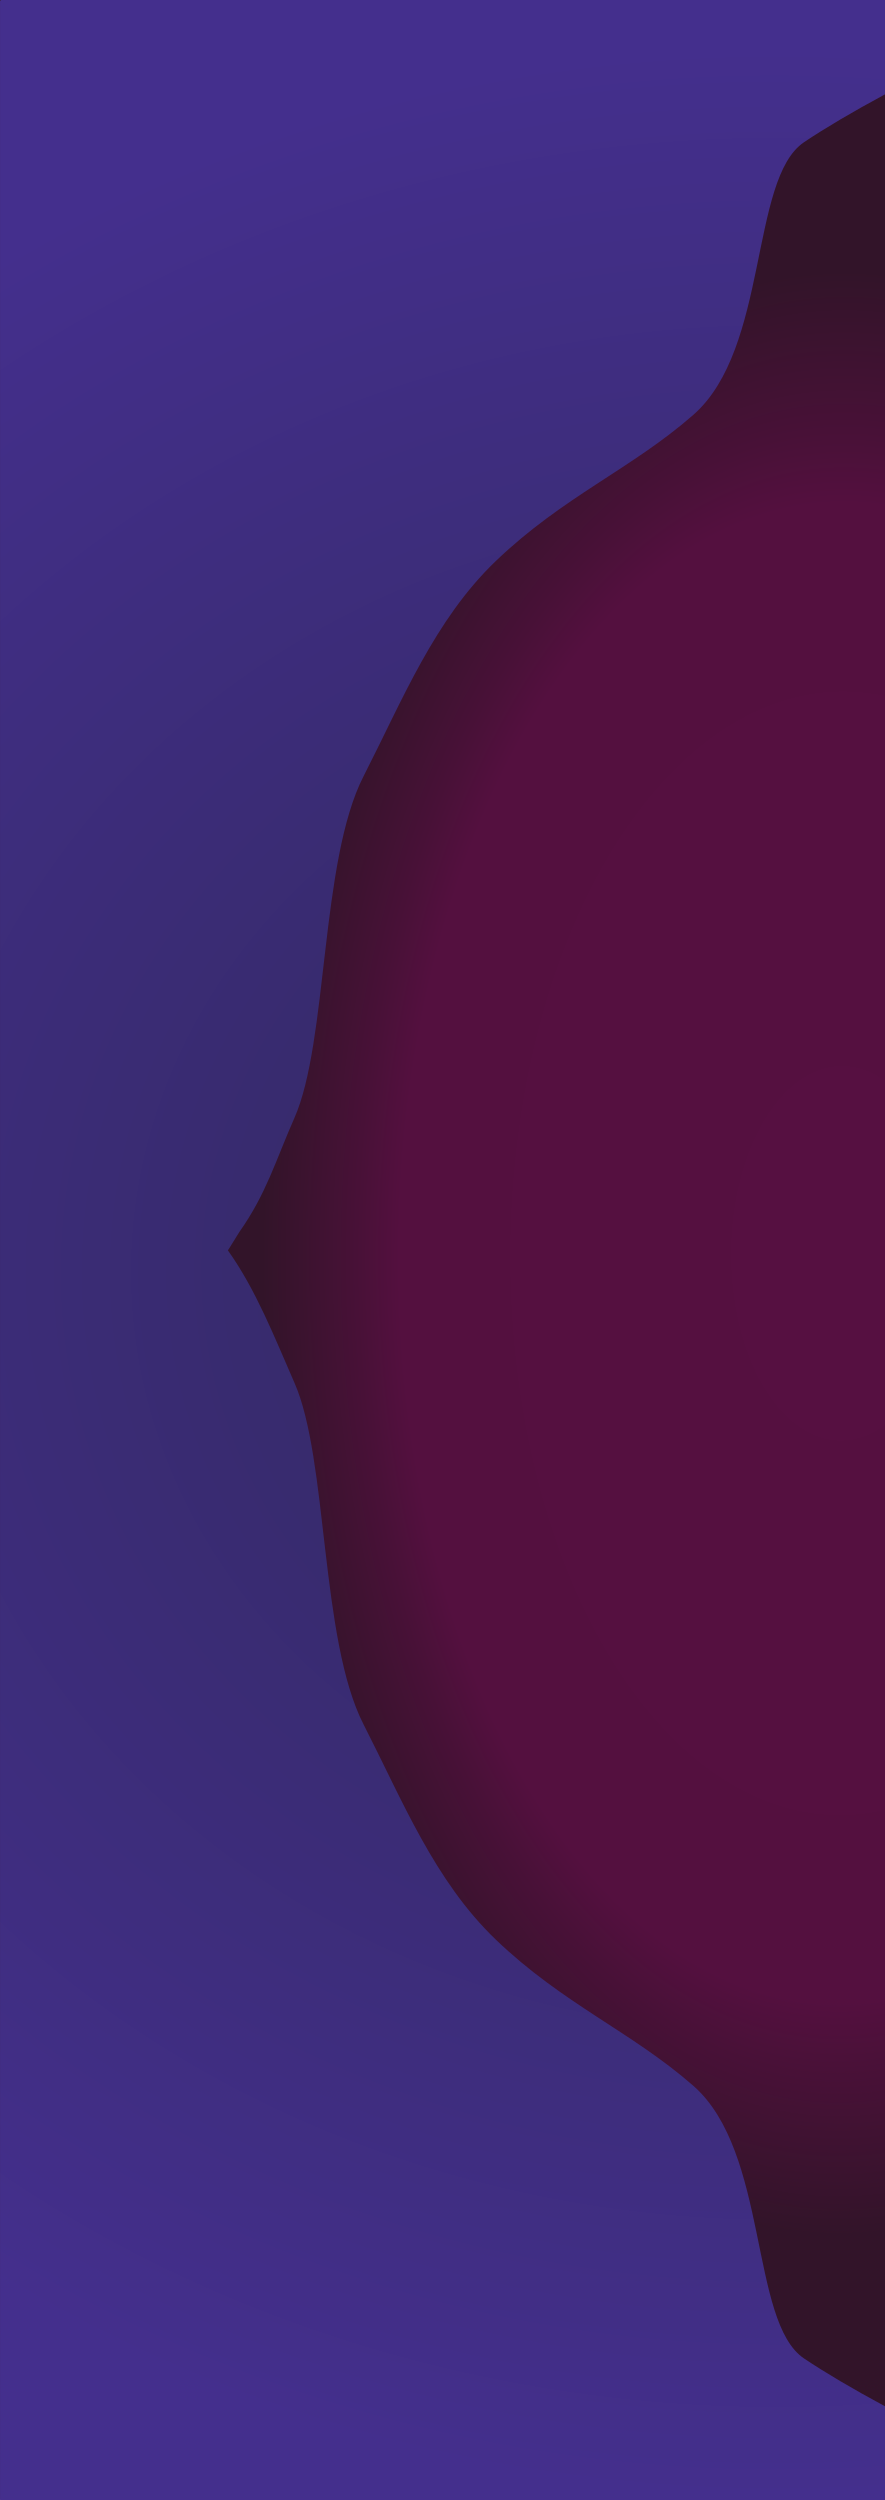
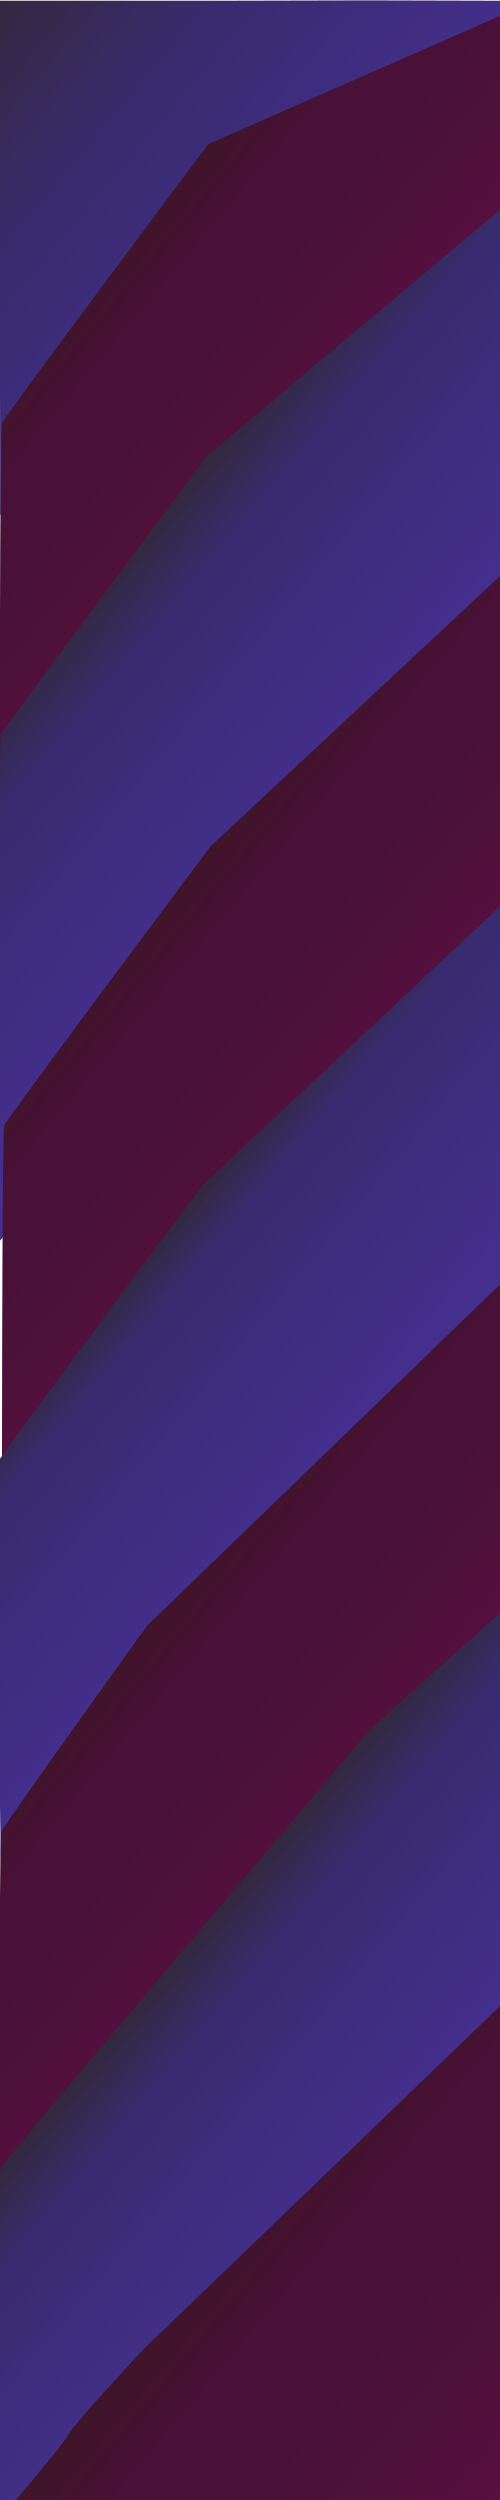
- <svg xmlns="http://www.w3.org/2000/svg" xmlns:ns1="http://www.openswatchbook.org/uri/2009/osb" xmlns:xlink="http://www.w3.org/1999/xlink" width="158.054mm" height="446.617mm" viewBox="0 0 158 446.5" version="1.1" id="svg8">
-   <defs id="defs2">
-     <linearGradient id="linearGradient5187">
-       <stop id="stop5183" offset="0" style="stop-color:#561041;stop-opacity:1;" />
-       <stop style="stop-color:#54103f;stop-opacity:1;" offset="0.762" id="stop5189" />
-       <stop id="stop5191" offset="0.837" style="stop-color:#481137;stop-opacity:1;" />
-       <stop id="stop5185" offset="1" style="stop-color:#321429;stop-opacity:1" />
-     </linearGradient>
-     <linearGradient id="linearGradient6955" ns1:paint="solid">
-       <stop style="stop-color:#321429;stop-opacity:1;" offset="0" id="stop6953" />
-     </linearGradient>
-     <linearGradient id="linearGradient5471">
-       <stop style="stop-color:#421133;stop-opacity:1;" offset="0" id="stop5475" />
-       <stop style="stop-color:#411233;stop-opacity:1;" offset="0.612" id="stop5473" />
-       <stop id="stop5469" offset="1" style="stop-color:#321429;stop-opacity:1" />
-     </linearGradient>
-     <linearGradient id="linearGradient4624">
-       <stop style="stop-color:#561041;stop-opacity:1;" offset="0" id="stop4620" />
-       <stop style="stop-color:#321429;stop-opacity:1" offset="1" id="stop4622" />
-     </linearGradient>
-     <linearGradient id="linearGradient4616">
-       <stop style="stop-color:#561041;stop-opacity:1;" offset="0" id="stop4612" />
-       <stop style="stop-color:#561041;stop-opacity:0;" offset="1" id="stop4614" />
-     </linearGradient>
-     <clipPath transform="translate(-0.33 2)" id="clip-path">
-       <rect id="rect4518" style="fill:none" height="839" width="593" y="3" x="2" />
-     </clipPath>
-     <linearGradient gradientUnits="userSpaceOnUse" gradientTransform="matrix(599.83,553.5,553.5,-599.83,-466278.25,504459.02)" y2="841.154" x2="1.644" y1="841.367" x1="1.907" id="linear-gradient">
-       <stop offset="0" stop-color="#442f8d" id="stop4525" />
-       <stop offset="0.552" stop-color="#382b6f" id="stop4523" />
-       <stop offset="1" stop-color="#322961" id="stop4521" />
-     </linearGradient>
-     <linearGradient gradientUnits="userSpaceOnUse" gradientTransform="matrix(158.705,146.4469,146.4469,-158.705,-123356.55,133587.57)" y2="841.56" x2="1.44" y1="841.43" x1="1.01" id="linear-gradient-1">
-       <stop id="stop4521-9" stop-color="#322961" offset="0" />
-       <stop id="stop4523-0" stop-color="#382b6f" offset="0.39" />
-       <stop id="stop4525-0" stop-color="#442f8d" offset="1" />
-     </linearGradient>
-     <linearGradient xlink:href="#linearGradient4616" id="linearGradient4618" x1="12.781" y1="227.777" x2="171.1" y2="227.777" gradientUnits="userSpaceOnUse" gradientTransform="rotate(180,85.6699,169.6107)" />
-     <linearGradient xlink:href="#linearGradient4624" id="linearGradient4626" x1="82.046" y1="206.302" x2="105.08" y2="222.213" gradientUnits="userSpaceOnUse" gradientTransform="rotate(180,85.6699,169.6107)" />
-     <linearGradient gradientUnits="userSpaceOnUse" gradientTransform="matrix(158.705,-146.4469,146.4469,158.705,-123369.09,-133025.04)" y2="841.56" x2="1.44" y1="841.43" x1="1.01" id="linear-gradient-8">
-       <stop offset="0" stop-color="#442f8d" id="stop4525-5" />
-       <stop offset="0.616" stop-color="#382b6f" id="stop4523-1" />
-       <stop offset="1" stop-color="#322961" id="stop4521-3" />
-     </linearGradient>
-     <linearGradient xlink:href="#linearGradient5471" id="linearGradient7034" x1="180.975" y1="244.475" x2="181.504" y2="244.475" gradientUnits="userSpaceOnUse" />
-     <radialGradient xlink:href="#linear-gradient-1" id="radialGradient7085" gradientUnits="userSpaceOnUse" gradientTransform="matrix(-3.12059,-0.01348575,0.01197397,-2.771115,5747.578,689.9731)" cx="1673.729" cy="-69.116" fx="1673.729" fy="-69.116" r="299.185" spreadMethod="pad" />
-     <linearGradient gradientUnits="userSpaceOnUse" gradientTransform="matrix(158.705,146.4469,146.4469,-158.705,-123463.2,133563.84)" y2="841.56" x2="1.44" y1="841.43" x1="1.01" id="linear-gradient-0">
-       <stop id="stop5182" stop-color="#322961" offset="0" />
-       <stop id="stop5184" stop-color="#382b6f" offset="0.39" />
-       <stop id="stop5186" stop-color="#442f8d" offset="1" />
-     </linearGradient>
-     <radialGradient xlink:href="#linearGradient5187" id="radialGradient5158" cx="306.908" cy="224.52" fx="306.908" fy="224.52" r="79.027" gradientTransform="matrix(-1.309737,-0.00629821,0.01058044,-2.221939,550.2486,724.4307)" gradientUnits="userSpaceOnUse" />
-   </defs>
-   <g id="layer1" transform="translate(-0.3719962,0.2099479)" style="display:inline">
-     <g data-name="Layer 2" id="Layer_2" transform="matrix(0.2645833,0,0,0.2645833,-453.7584,27.94927)">
-       <g id="g4534" clip-path="url(#clip-path)" />
-       <path id="path4536" style="fill:none" transform="translate(-0.33,2)" d="M 543,94 C 506.33,118.72 519.37,233.26 468.33,278 426.73,314.47 380.39,333.15 335,376.67 293.48,416.49 272,470.52 245.67,522 216.34,579.33 221.77,701.18 199,752.67 A 480.42,480.42 0 0 1 147.94,842 H 597.67 V 61.7 C 576.29,73.18 556.71,84.76 543,94 Z" />
-       <path id="path4538" style="fill:none" transform="translate(-0.33,2)" d="m 0.33,-2 v 0.63 L 1,-2 Z" />
-     </g>
-     <rect style="display:inline;fill:url(#radialGradient5158);fill-opacity:1;stroke:none;stroke-width:0.265;stroke-opacity:1" id="rect5145" width="158.054" height="446.45" x="0.372" y="-0.21" />
-   </g>
-   <g id="layer2" transform="translate(2.383e-5,-9.5822618e-6)">
-     <g id="g7032" style="fill-opacity:1;fill:url(#linearGradient7034);stroke:#000000;stroke-opacity:1" />
-     <a id="a5460" />
-     <path style="display:inline;fill:url(#radialGradient7085);fill-opacity:1.0;stroke:none;stroke-opacity:1" d="M 0.699,0 0,0.631 V 844 1687.369 L 0.699,1688 H 597.369 v -63.699 c -21.38,-11.48 -40.96,-23.061 -54.67,-32.301 -36.67,-24.72 -23.67,-139.26 -74.67,-184 -41.59,-36.47 -87.94,-55.15 -133.33,-98.67 -41.52,-39.81 -63,-93.85 -89.33,-145.33 -29.34,-57.33 -23.9,-179.18 -46.67,-230.67 -13.255,-30.171 -25.763,-62.479 -44.898,-89.308 l 1.012,-1.545 6.718,-10.831 c 18.32,-25.999 24.334,-47.875 37.169,-76.976 22.77,-51.49 17.33,-173.34 46.67,-230.67 26.33,-51.48 47.81,-105.52 89.33,-145.33 45.39,-43.52 91.74,-62.2 133.33,-98.67 51,-44.74 38,-159.28 74.67,-184 13.71,-9.24 33.29,-20.821 54.67,-32.301 V 0 Z" id="path4540" transform="matrix(0.2645833,0,0,0.2645833,-2.383e-5,9.5822618e-6)" />
-   </g>
-   <g id="layer3" />
+ <svg xmlns="http://www.w3.org/2000/svg" version="1.1" id="Layer_1" x="0px" y="0px" viewBox="0 0 2000 10000" style="enable-background:new 0 0 2000 10000;" xml:space="preserve">
+   <style type="text/css">
+ 	.st0{fill:url(#SVGID_1_);}
+ 	.st1{fill:url(#SVGID_2_);}
+ 	.st2{fill:url(#SVGID_3_);}
+ 	.st3{fill:url(#SVGID_4_);}
+ 	.st4{fill:url(#SVGID_5_);}
+ 	.st5{fill:url(#SVGID_6_);}
+ 	.st6{fill:url(#SVGID_7_);}
+ 	.st7{fill:url(#SVGID_8_);}
+ </style>
+   <linearGradient id="SVGID_1_" gradientUnits="userSpaceOnUse" x1="1207.639" y1="1202.874" x2="-93.615" y2="110.991">
+     <stop offset="0" style="stop-color:#442F8D" />
+     <stop offset="0.559" style="stop-color:#392B70" />
+     <stop offset="0.69" style="stop-color:#382B65" />
+     <stop offset="0.915" style="stop-color:#342949" />
+     <stop offset="1" style="stop-color:#32293D" />
+   </linearGradient>
+   <path class="st0" d="M470,1392.6l574.4-574.4L2003,255l4-252l-536.4-1.5L869,3C869,3-3.2,3-3,3s4,2058,4,2058L470,1392.6z" />
+   <linearGradient id="SVGID_2_" gradientUnits="userSpaceOnUse" x1="1207.116" y1="1850.776" x2="360.116" y2="1140.059">
+     <stop offset="0" style="stop-color:#561041" />
+     <stop offset="0.105" style="stop-color:#54103F" />
+     <stop offset="0.396" style="stop-color:#4B1139" />
+     <stop offset="0.788" style="stop-color:#481137" />
+     <stop offset="1" style="stop-color:#3F1429" />
+   </linearGradient>
+   <path class="st1" d="M667.4,2370.9l498.1-511.6l547.5-659.6L2003,859l-2-796L833.4,576c0,0-816.7,1090.4-825.7,1117.3  c-9,26.9-9,1597.5-9,1597.5L667.4,2370.9z" />
+   <linearGradient id="SVGID_3_" gradientUnits="userSpaceOnUse" x1="1485.089" y1="3305.226" x2="370.416" y2="2369.905">
+     <stop offset="0.184" style="stop-color:#442F8D" />
+     <stop offset="0.801" style="stop-color:#382B6F" />
+     <stop offset="1" style="stop-color:#32293D" />
+   </linearGradient>
+   <path class="st2" d="M793,3986.3l538.5-498.1l394.9-682.1L2003,2333l2-1498L828.9,1823.5c0,0-816.7,1090.4-825.7,1117.3  s-4.5,2023.8-4.5,2023.8L793,3986.3z" />
+   <linearGradient id="SVGID_4_" gradientUnits="userSpaceOnUse" x1="1354.338" y1="4495.069" x2="507.337" y2="3784.352">
+     <stop offset="0" style="stop-color:#561041" />
+     <stop offset="0.105" style="stop-color:#54103F" />
+     <stop offset="0.396" style="stop-color:#4B1139" />
+     <stop offset="0.788" style="stop-color:#481137" />
+     <stop offset="1" style="stop-color:#3F1429" />
+   </linearGradient>
+   <path class="st3" d="M676.4,5180l498.1-511.6l547.5-659.6L2003,3643l-2-1340L842.4,3385c0,0-816.7,1090.4-825.7,1117.3  s-9,1597.5-9,1597.5L676.4,5180z" />
+   <linearGradient id="SVGID_5_" gradientUnits="userSpaceOnUse" x1="1499.343" y1="6216.759" x2="368.339" y2="5267.733">
+     <stop offset="0.27" style="stop-color:#442F8D" />
+     <stop offset="0.871" style="stop-color:#382B6F" />
+     <stop offset="1" style="stop-color:#32293D" />
+   </linearGradient>
+   <path class="st4" d="M775.1,6903.1l744.9-736l188.5-444.1L2003,5177l2-1556L811,4740.2c0,0-816.7,1090.4-825.7,1117.3  S12.3,7989,12.3,7989L775.1,6903.1z" />
+   <linearGradient id="SVGID_6_" gradientUnits="userSpaceOnUse" x1="1344.756" y1="7317.704" x2="499.605" y2="6608.537">
+     <stop offset="0" style="stop-color:#561041" />
+     <stop offset="0.105" style="stop-color:#54103F" />
+     <stop offset="0.396" style="stop-color:#4B1139" />
+     <stop offset="0.788" style="stop-color:#481137" />
+     <stop offset="1" style="stop-color:#3F1429" />
+   </linearGradient>
+   <path class="st5" d="M664.8,8005l498.1-511.6l547.5-659.6L2007,6487l-2-1354L589,6502c0,0-574.8,798.4-583.8,825.4  s-9,1597.5-9,1597.5L664.8,8005z" />
+   <linearGradient id="SVGID_7_" gradientUnits="userSpaceOnUse" x1="1681.446" y1="8797.439" x2="632.222" y2="7917.035">
+     <stop offset="0.184" style="stop-color:#442F8D" />
+     <stop offset="0.801" style="stop-color:#382B6F" />
+     <stop offset="1" style="stop-color:#32293D" />
+   </linearGradient>
+   <path class="st6" d="M503,9993l814.4-761.8l394.9-682.1L2004,8069V6449.1L1489,6909c0,0-1479,1739.1-1488,1766s-4,1328-4,1328  L503,9993z" />
+   <linearGradient id="SVGID_8_" gradientUnits="userSpaceOnUse" x1="2086.463" y1="9899.149" x2="940.679" y2="8937.724">
+     <stop offset="0" style="stop-color:#561041" />
+     <stop offset="0.105" style="stop-color:#54103F" />
+     <stop offset="0.396" style="stop-color:#4B1139" />
+     <stop offset="0.788" style="stop-color:#481137" />
+     <stop offset="1" style="stop-color:#3F1429" />
+   </linearGradient>
+   <path class="st7" d="M523,10002h379l1099-1l2-640l-0.5-1339.4L576,9395c0,0-290,311.1-299,338s-218,272-218,272L523,10002z" />
</svg>
